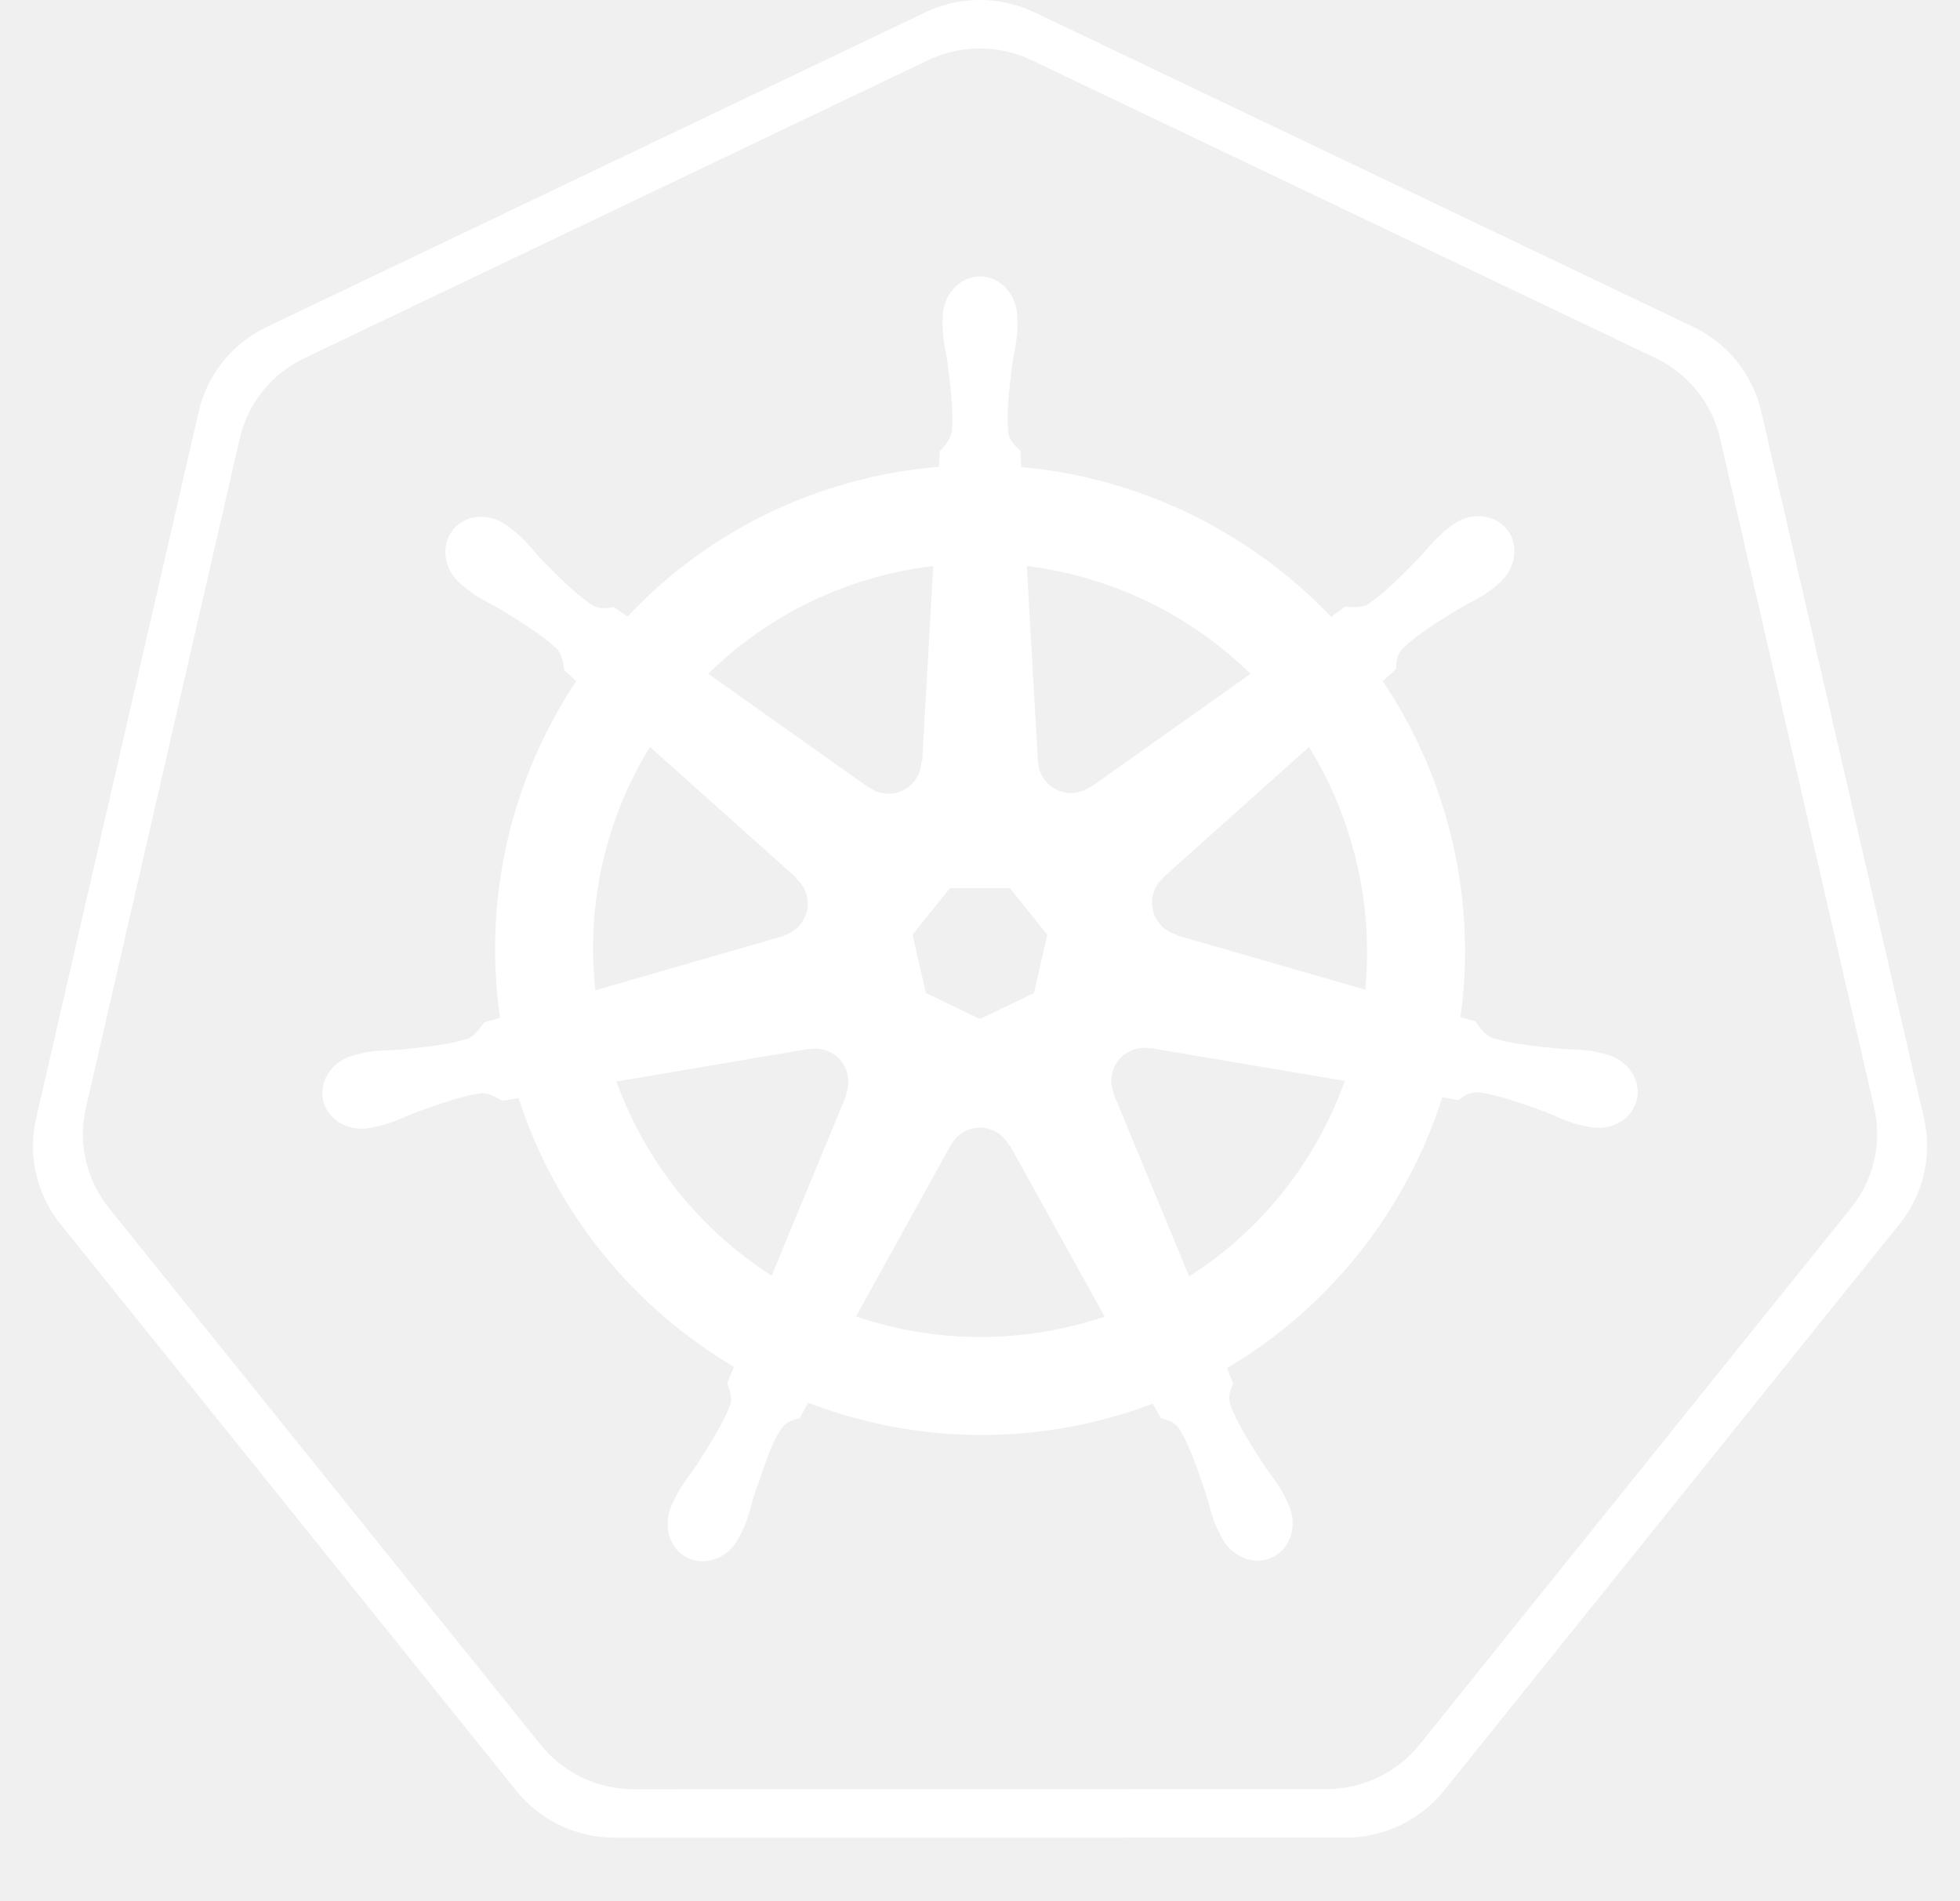
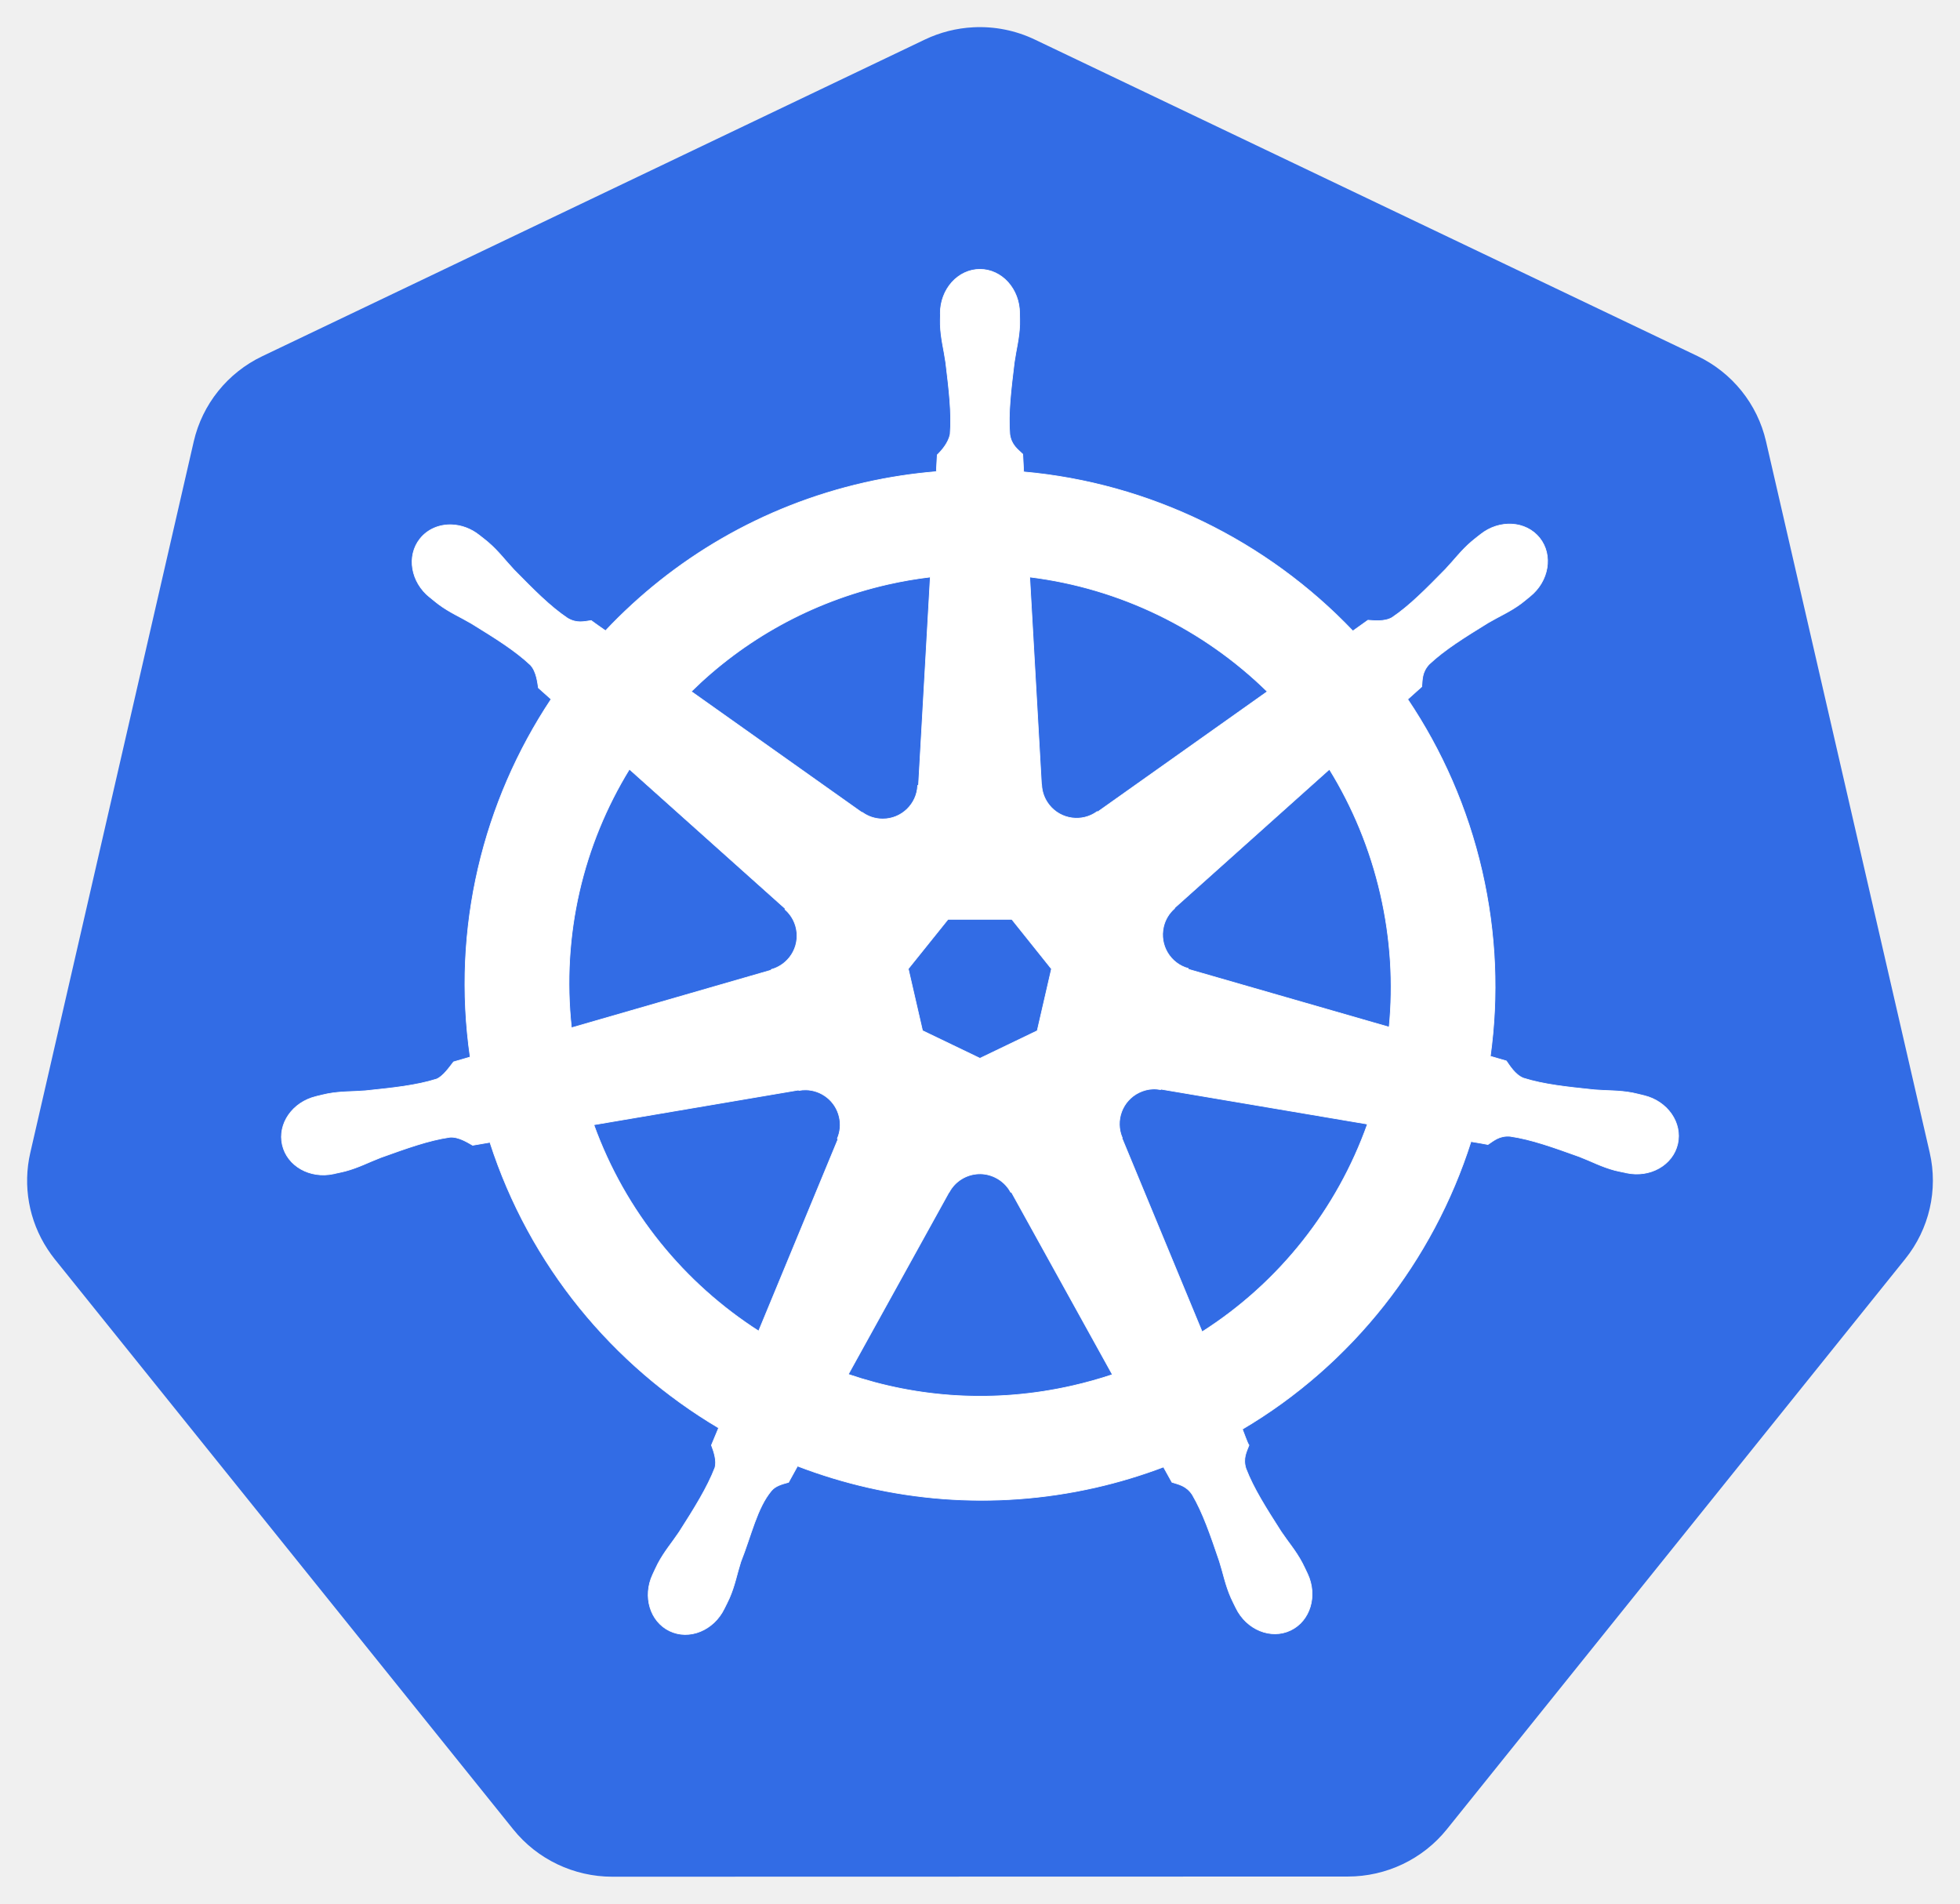
- <svg xmlns="http://www.w3.org/2000/svg" width="165" height="160" viewBox="0 0 165 165">
-   <path d="m83.025 0.014a10.932 10.843 0 0 0 -5.275 1.06l-57.168 27.313a10.932 10.843 0 0 0 -5.912 7.357l-14.113 61.357a10.932 10.843 0 0 0 1.488 8.315 10.932 10.843 0 0 0 0.623 0.857l39.568 49.201a10.932 10.843 0 0 0 8.547 4.08l63.453-0.006a10.932 10.843 0 0 0 8.547 -4.082l39.559-49.209a10.932 10.843 0 0 0 2.107 -9.172l-14.125-61.357a10.932 10.843 0 0 0 -5.916 -7.354l-57.172-27.301a10.932 10.843 0 0 0 -4.211 -1.06zm-0.029 4.205a10.355 10.271 0 0 1 3.988 1.006l54.16 25.861a10.355 10.271 0 0 1 5.604 6.967l13.381 58.123a10.355 10.271 0 0 1 -2.002 8.691l-37.469 46.611a10.355 10.271 0 0 1 -8.096 3.857l-60.109 0.014a10.355 10.271 0 0 1 -8.098 -3.865l-37.482-46.604a10.355 10.271 0 0 1 -0.588 -0.818 10.355 10.271 0 0 1 -1.406 -7.873l13.359-58.123a10.355 10.271 0 0 1 5.604 -6.967l54.152-25.875a10.355 10.271 0 0 1 3.969 -1.004 10.355 10.271 0 0 1 1.033 -0.002zm-0.496 19.781c-1.79 1.9e-4 -3.242 1.613-3.242 3.602 2e-6 0.03 0.007 0.06 0.008 0.09-0.003 0.27-0.017 0.595-0.008 0.83 0.043 1.147 0.293 2.025 0.443 3.082 0.273 2.262 0.502 4.138 0.361 5.881-0.137 0.657-0.621 1.258-1.053 1.676l-0.076 1.371c-1.945 0.161-3.904 0.456-5.859 0.9-8.416 1.911-15.663 6.246-21.18 12.1-0.358-0.244-0.984-0.692-1.17-0.83-0.579 0.078-1.164 0.256-1.926-0.188-1.45-0.976-2.772-2.324-4.371-3.947-0.732-0.777-1.263-1.517-2.133-2.266-0.198-0.17-0.5-0.399-0.721-0.574-0.68-0.542-1.483-0.825-2.258-0.852-0.996-0.034-1.954 0.355-2.582 1.143-1.116 1.4-0.758 3.538 0.797 4.777 0.016 0.013 0.031 0.023 0.047 0.035 0.214 0.173 0.475 0.396 0.672 0.541 0.923 0.682 1.767 1.031 2.688 1.572 1.939 1.197 3.546 2.19 4.82 3.387 0.498 0.531 0.586 1.465 0.652 1.869l1.039 0.928c-5.561 8.37-8.136 18.709-6.615 29.242l-1.357 0.395c-0.358 0.462-0.864 1.189-1.393 1.406-1.668 0.525-3.545 0.718-5.811 0.955-1.064 0.088-1.982 0.036-3.109 0.25-0.248 0.047-0.594 0.137-0.865 0.201-0.009 2e-3 -0.018 0.004-0.027 0.006-0.015 3e-3 -0.035 0.01-0.049 0.014-1.911 0.462-3.139 2.217-2.744 3.947 0.395 1.73 2.262 2.783 4.184 2.369 0.014-3e-3 0.034-0.003 0.049-0.006 0.022-5e-3 0.041-0.016 0.062-0.021 0.268-0.059 0.604-0.125 0.838-0.188 1.109-0.297 1.911-0.733 2.908-1.115 2.145-0.769 3.922-1.412 5.652-1.662 0.723-0.057 1.484 0.446 1.863 0.658l1.412-0.242c3.251 10.08 10.066 18.227 18.693 23.34l-0.588 1.414c0.212 0.549 0.445 1.29 0.287 1.832-0.629 1.631-1.706 3.354-2.934 5.273-0.594 0.887-1.202 1.575-1.738 2.59-0.128 0.243-0.292 0.616-0.416 0.873-0.833 1.782-0.221 3.835 1.379 4.606 1.61 0.775 3.61-0.042 4.475-1.828 0.001-3e-3 0.005-0.005 0.006-0.008 8.86e-4 -2e-3 -8.87e-4 -0.004 0-0.006 0.123-0.253 0.298-0.586 0.402-0.824 0.459-1.052 0.613-1.955 0.936-2.973 0.858-2.154 1.327-4.414 2.508-5.822 0.323-0.386 0.85-0.533 1.397-0.68l0.734-1.33c7.522 2.887 15.941 3.662 24.352 1.752 1.919-0.436 3.772-0.999 5.562-1.676 0.206 0.366 0.589 1.069 0.691 1.246 0.555 0.181 1.162 0.274 1.656 1.004 0.883 1.509 1.487 3.295 2.223 5.451 0.323 1.018 0.482 1.919 0.941 2.971 0.105 0.24 0.279 0.578 0.402 0.832 0.863 1.792 2.868 2.611 4.481 1.834 1.6-0.771 2.212-2.823 1.379-4.606-0.124-0.257-0.294-0.628-0.422-0.871-0.536-1.015-1.144-1.697-1.738-2.584-1.227-1.92-2.246-3.515-2.875-5.146-0.263-0.841 0.045-1.365 0.25-1.912-0.123-0.141-0.386-0.935-0.541-1.309 8.966-5.294 15.58-13.745 18.686-23.506 0.419 0.066 1.148 0.195 1.385 0.242 0.487-0.322 0.938-0.741 1.816-0.672 1.73 0.25 3.506 0.893 5.65 1.662 0.997 0.382 1.799 0.826 2.908 1.123 0.234 0.063 0.572 0.121 0.84 0.18 0.021 5e-3 0.039 0.016 0.061 0.021 0.015 3e-3 0.035 0.003 0.049 0.006 1.922 0.414 3.789-0.638 4.184-2.369 0.395-1.73-0.832-3.486-2.742-3.947-0.278-0.063-0.672-0.17-0.941-0.221-1.128-0.214-2.047-0.162-3.111-0.25-2.266-0.237-4.143-0.43-5.811-0.955-0.68-0.264-1.163-1.073-1.398-1.406l-1.309-0.381c0.679-4.91 0.495-10.02-0.68-15.133-1.185-5.16-3.28-9.881-6.074-14.039 0.336-0.305 0.971-0.866 1.15-1.031 0.053-0.582 0.007-1.192 0.609-1.836 1.275-1.197 2.882-2.189 4.82-3.387 0.92-0.541 1.772-0.89 2.695-1.572 0.209-0.154 0.494-0.398 0.713-0.574 1.555-1.24 1.913-3.38 0.797-4.779s-3.281-1.531-4.836-0.291c-0.221 0.175-0.52 0.403-0.719 0.574-0.87 0.749-1.408 1.489-2.141 2.266-1.599 1.624-2.921 2.979-4.371 3.955-0.629 0.366-1.549 0.237-1.967 0.213l-1.232 0.881c-7.03-7.371-16.6-12.084-26.906-13-0.029-0.432-0.067-1.212-0.076-1.447-0.422-0.404-0.932-0.749-1.06-1.621-0.141-1.743 0.095-3.619 0.367-5.881 0.151-1.057 0.401-1.935 0.443-3.082 0.01-0.261-0.005-0.638-0.006-0.92-2.14e-4 -1.989-1.452-3.602-3.242-3.602zm-4.059 25.141l-0.963 17.004-0.068 0.033c-0.065 1.521-1.317 2.736-2.853 2.736-0.63 0-1.211-0.202-1.684-0.547l-0.027 0.014-13.941-9.883c4.285-4.213 9.766-7.328 16.082-8.762 1.154-0.262 2.306-0.456 3.455-0.596zm8.125 0c7.374 0.907 14.194 4.246 19.42 9.363l-13.852 9.822-0.049-0.021c-1.23 0.898-2.962 0.674-3.92-0.527-0.393-0.492-0.598-1.07-0.623-1.654l-0.016-0.008-0.961-16.975zm-32.719 15.707l12.73 11.387-0.014 0.07c1.149 0.999 1.318 2.732 0.359 3.934-0.393 0.492-0.918 0.822-1.482 0.977l-0.014 0.055-16.316 4.709c-0.831-7.594 0.958-14.976 4.736-21.131zm57.215 0.008c1.891 3.066 3.323 6.489 4.176 10.201 0.842 3.668 1.054 7.329 0.707 10.867l-16.4-4.723-0.014-0.07c-1.469-0.401-2.371-1.894-2.029-3.393 0.14-0.614 0.465-1.134 0.906-1.518l-0.006-0.035 12.66-11.33zm-31.174 12.258h5.215l3.242 4.053-1.164 5.057-4.682 2.25-4.695-2.258-1.164-5.057 3.248-4.045zm16.719 13.867c0.222-0.011 0.443 0.007 0.658 0.047l0.027-0.033 16.879 2.853c-2.47 6.94-7.196 12.951-13.512 16.975l-6.553-15.826 0.021-0.027c-0.602-1.399 3.9e-5 -3.038 1.385-3.705 0.355-0.171 0.724-0.265 1.094-0.283zm-28.348 0.068c1.288 0.018 2.445 0.912 2.744 2.223 0.14 0.614 0.071 1.223-0.16 1.76l0.049 0.062-6.482 15.666c-6.061-3.889-10.888-9.713-13.471-16.857l16.732-2.84 0.027 0.035c0.187-0.034 0.377-0.051 0.561-0.049zm14.137 6.863c0.449-0.017 0.903 0.077 1.336 0.285 0.567 0.273 1.005 0.703 1.281 1.219h0.062l8.248 14.904c-1.071 0.359-2.169 0.664-3.295 0.92-6.309 1.432-12.599 0.999-18.293-0.941l8.229-14.877h0.014c0.494-0.923 1.431-1.474 2.418-1.51z" fill="#fff" />
+ <svg xmlns="http://www.w3.org/2000/svg" width="722.846" height="701.966" id="svg2" version="1.1">
+   <defs id="defs4" />
+   <g id="layer1" transform="translate(-6.326094,-174.7524)">
+     <g id="g3052">
+       <path style="fill:#326ce5;fill-opacity:1;stroke:#ffffff;stroke-width:0;stroke-miterlimit:4;stroke-opacity:1;stroke-dasharray:none" d="m 365.312,184.812 a 46.725,46.342 0 0 0 -17.906,4.531 l -244.344,116.75 a 46.725,46.342 0 0 0 -25.281,31.438 L 17.5,599.781 A 46.725,46.342 0 0 0 23.844,635.312 46.725,46.342 0 0 0 26.5,639 l 169.125,210.281 a 46.725,46.342 0 0 0 36.531,17.438 L 503.375,866.656 A 46.725,46.342 0 0 0 539.906,849.25 L 708.969,638.938 A 46.725,46.342 0 0 0 718,599.719 l -60.375,-262.25 a 46.725,46.342 0 0 0 -25.281,-31.438 l -244.375,-116.688 A 46.725,46.342 0 0 0 365.312,184.812 z" id="path3055" />
+       <path id="path3059" d="m 367.734,274.06 c -8.077,8.2e-4 -14.626,7.276 -14.625,16.25 1e-5,0.138 0.028,0.269 0.031,0.406 -0.012,1.219 -0.071,2.688 -0.031,3.75 0.193,5.176 1.321,9.137 2,13.906 1.23,10.207 2.261,18.667 1.625,26.531 -0.619,2.965 -2.803,5.677 -4.75,7.562 l -0.344,6.188 c -8.777,0.727 -17.612,2.059 -26.438,4.062 -37.975,8.622 -70.67,28.183 -95.562,54.594 -1.615,-1.102 -4.441,-3.129 -5.281,-3.75 -2.611,0.353 -5.25,1.158 -8.688,-0.844 -6.545,-4.406 -12.506,-10.487 -19.719,-17.812 -3.305,-3.504 -5.698,-6.841 -9.625,-10.219 -0.892,-0.767 -2.253,-1.805 -3.25,-2.594 -3.07,-2.448 -6.691,-3.724 -10.188,-3.844 -4.496,-0.154 -8.824,1.604 -11.656,5.156 -5.035,6.315 -3.423,15.968 3.594,21.562 0.071,0.057 0.147,0.101 0.219,0.156 0.964,0.782 2.145,1.783 3.031,2.438 4.167,3.077 7.973,4.651 12.125,7.094 8.747,5.402 15.998,9.881 21.75,15.281 2.246,2.394 2.639,6.613 2.938,8.438 l 4.688,4.188 c -25.093,37.764 -36.707,84.409 -29.844,131.938 l -6.125,1.781 c -1.614,2.085 -3.895,5.365 -6.281,6.344 -7.525,2.37 -15.994,3.241 -26.219,4.312 -4.8,0.399 -8.942,0.161 -14.031,1.125 -1.12,0.212 -2.681,0.619 -3.906,0.906 -0.043,0.009 -0.082,0.022 -0.125,0.031 -0.067,0.015 -0.155,0.048 -0.219,0.062 -8.62,2.083 -14.158,10.006 -12.375,17.812 1.783,7.808 10.203,12.557 18.875,10.688 0.063,-0.014 0.153,-0.017 0.219,-0.031 0.098,-0.022 0.184,-0.07 0.281,-0.094 1.209,-0.265 2.724,-0.561 3.781,-0.844 5.003,-1.34 8.627,-3.308 13.125,-5.031 9.677,-3.471 17.692,-6.37 25.5,-7.5 3.261,-0.255 6.697,2.012 8.406,2.969 l 6.375,-1.094 c 14.67,45.483 45.414,82.245 84.344,105.312 l -2.656,6.375 c 0.957,2.475 2.013,5.825 1.3,8.269 -2.839,7.361 -7.701,15.131 -13.238,23.793 -2.681,4.002 -5.425,7.108 -7.844,11.688 -0.579,1.096 -1.316,2.779 -1.875,3.938 -3.759,8.042 -1.002,17.305 6.219,20.781 7.266,3.498 16.284,-0.191 20.188,-8.25 0.006,-0.011 0.026,-0.02 0.031,-0.031 0.004,-0.009 -0.004,-0.022 0,-0.031 0.556,-1.143 1.344,-2.644 1.812,-3.719 2.072,-4.747 2.762,-8.815 4.219,-13.406 3.87,-9.72 5.996,-19.919 11.323,-26.274 1.459,-1.74 3.837,-2.409 6.302,-3.07 l 3.312,-6 c 33.938,13.027 71.927,16.522 109.875,7.906 8.657,-1.966 17.014,-4.509 25.094,-7.562 0.931,1.651 2.661,4.826 3.125,5.625 2.506,0.815 5.24,1.236 7.469,4.531 3.985,6.809 6.711,14.864 10.031,24.594 1.457,4.591 2.178,8.659 4.25,13.406 0.472,1.082 1.256,2.605 1.812,3.75 3.895,8.085 12.942,11.787 20.219,8.281 7.22,-3.478 9.98,-12.74 6.219,-20.781 -0.559,-1.158 -1.327,-2.842 -1.906,-3.938 -2.419,-4.58 -5.163,-7.654 -7.844,-11.656 -5.537,-8.662 -10.13,-15.858 -12.969,-23.219 -1.187,-3.797 0.2,-6.158 1.125,-8.625 -0.554,-0.635 -1.739,-4.22 -2.438,-5.906 40.457,-23.888 70.299,-62.021 84.312,-106.062 1.892,0.297 5.182,0.879 6.25,1.094 2.2,-1.451 4.222,-3.344 8.188,-3.031 7.808,1.129 15.823,4.03 25.5,7.5 4.498,1.723 8.122,3.723 13.125,5.062 1.057,0.283 2.572,0.547 3.781,0.812 0.097,0.024 0.183,0.071 0.281,0.094 0.065,0.015 0.156,0.017 0.219,0.031 8.672,1.867 17.094,-2.879 18.875,-10.688 1.781,-7.807 -3.754,-15.732 -12.375,-17.812 -1.254,-0.285 -3.032,-0.769 -4.25,-1 -5.089,-0.964 -9.231,-0.726 -14.031,-1.125 -10.225,-1.071 -18.694,-1.943 -26.219,-4.312 -3.068,-1.19 -5.251,-4.841 -6.313,-6.344 l -5.906,-1.719 c 3.062,-22.154 2.237,-45.211 -3.062,-68.281 -5.348,-23.285 -14.8,-44.581 -27.406,-63.344 1.515,-1.377 4.376,-3.911 5.188,-4.656 0.237,-2.624 0.033,-5.376 2.75,-8.281 5.751,-5.401 13.003,-9.879 21.75,-15.281 4.152,-2.443 7.99,-4.017 12.156,-7.094 0.942,-0.696 2.229,-1.798 3.219,-2.594 7.015,-5.596 8.631,-15.248 3.594,-21.562 -5.037,-6.314 -14.797,-6.909 -21.812,-1.312 -0.999,0.791 -2.354,1.823 -3.25,2.594 -3.926,3.378 -6.351,6.714 -9.656,10.219 -7.212,7.326 -13.174,13.438 -19.719,17.844 -2.836,1.651 -6.99,1.08 -8.875,0.969 l -5.562,3.969 c -31.719,-33.261 -74.905,-54.525 -121.406,-58.656 -0.13,-1.949 -0.3,-5.471 -0.344,-6.531 -1.904,-1.822 -4.203,-3.377 -4.781,-7.312 -0.636,-7.864 0.426,-16.325 1.656,-26.531 0.679,-4.769 1.807,-8.73 2,-13.906 0.044,-1.177 -0.026,-2.884 -0.031,-4.156 -9.6e-4,-8.974 -6.548,-16.251 -14.625,-16.25 z m -18.312,113.438 -4.344,76.719 -0.312,0.156 c -0.291,6.863 -5.94,12.344 -12.875,12.344 -2.841,0 -5.463,-0.912 -7.594,-2.469 l -0.125,0.062 -62.906,-44.594 c 19.334,-19.011 44.063,-33.06 72.562,-39.531 5.206,-1.182 10.41,-2.059 15.594,-2.688 z m 36.656,0 c 33.273,4.092 64.045,19.159 87.625,42.25 l -62.5,44.312 -0.219,-0.094 c -5.547,4.052 -13.363,3.046 -17.688,-2.375 -1.771,-2.221 -2.701,-4.832 -2.812,-7.469 l -0.062,-0.031 z m -147.625,70.875 57.438,51.375 -0.062,0.312 c 5.184,4.507 5.949,12.328 1.625,17.75 -1.771,2.221 -4.142,3.711 -6.688,4.406 l -0.062,0.25 -73.625,21.25 c -3.747,-34.265 4.329,-67.574 21.375,-95.344 z m 258.156,0.031 c 8.534,13.833 14.997,29.282 18.844,46.031 3.801,16.548 4.755,33.067 3.188,49.031 l -74,-21.312 -0.062,-0.312 c -6.627,-1.811 -10.699,-8.552 -9.156,-15.312 0.632,-2.77 2.102,-5.113 4.094,-6.844 l -0.031,-0.156 57.125,-51.125 z m -140.656,55.312 23.531,0 14.625,18.281 -5.25,22.812 -21.125,10.156 -21.188,-10.188 -5.25,-22.812 z m 75.438,62.562 c 1,-0.051 1.996,0.04 2.969,0.219 l 0.125,-0.156 76.156,12.875 c -11.146,31.313 -32.473,58.44 -60.969,76.594 l -29.562,-71.406 0.094,-0.125 c -2.716,-6.31 0.002,-13.71 6.25,-16.719 1.6,-0.77 3.271,-1.197 4.938,-1.281 z m -127.906,0.312 c 5.812,0.082 11.025,4.115 12.375,10.031 0.632,2.77 0.325,5.514 -0.719,7.938 l 0.219,0.281 -29.25,70.688 c -27.347,-17.549 -49.129,-43.824 -60.781,-76.062 l 75.5,-12.812 0.125,0.156 c 0.845,-0.155 1.701,-0.23 2.531,-0.219 z m 63.781,30.969 c 2.024,-0.074 4.079,0.341 6.031,1.281 2.56,1.233 4.537,3.173 5.781,5.5 l 0.281,0 37.219,67.25 c -4.83,1.619 -9.796,3.003 -14.875,4.156 -28.465,6.463 -56.839,4.505 -82.531,-4.25 l 37.125,-67.125 0.062,0 c 2.228,-4.164 6.452,-6.649 10.906,-6.812 z" style="font-size:medium;font-style:normal;font-variant:normal;font-weight:normal;font-stretch:normal;text-indent:0;text-align:start;text-decoration:none;line-height:normal;letter-spacing:normal;word-spacing:normal;text-transform:none;direction:ltr;block-progression:tb;writing-mode:lr-tb;text-anchor:start;baseline-shift:baseline;color:#000000;fill:#ffffff;fill-opacity:1;stroke:#ffffff;stroke-width:0.25;stroke-miterlimit:4;stroke-opacity:1;stroke-dasharray:none;marker:none;visibility:visible;display:inline;overflow:visible;enable-background:accumulate;font-family:Sans;-inkscape-font-specification:Sans" />
+     </g>
+   </g>
</svg>
